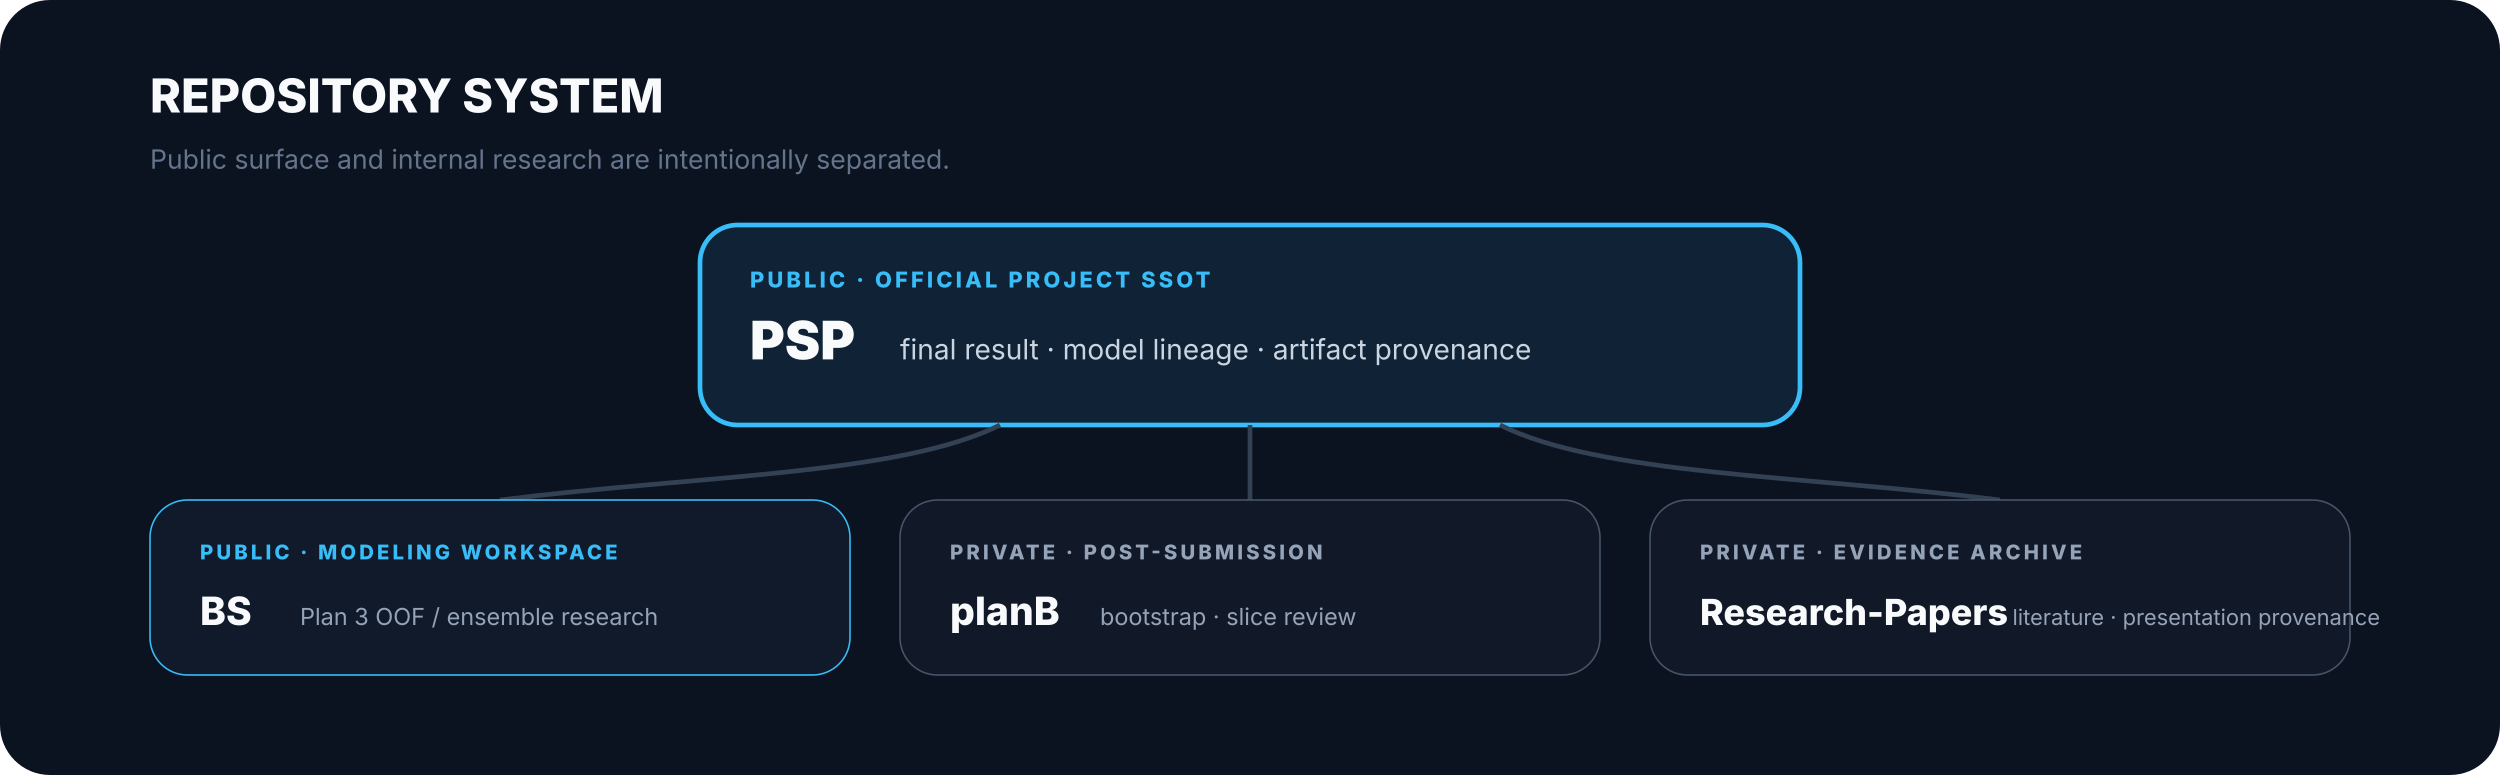
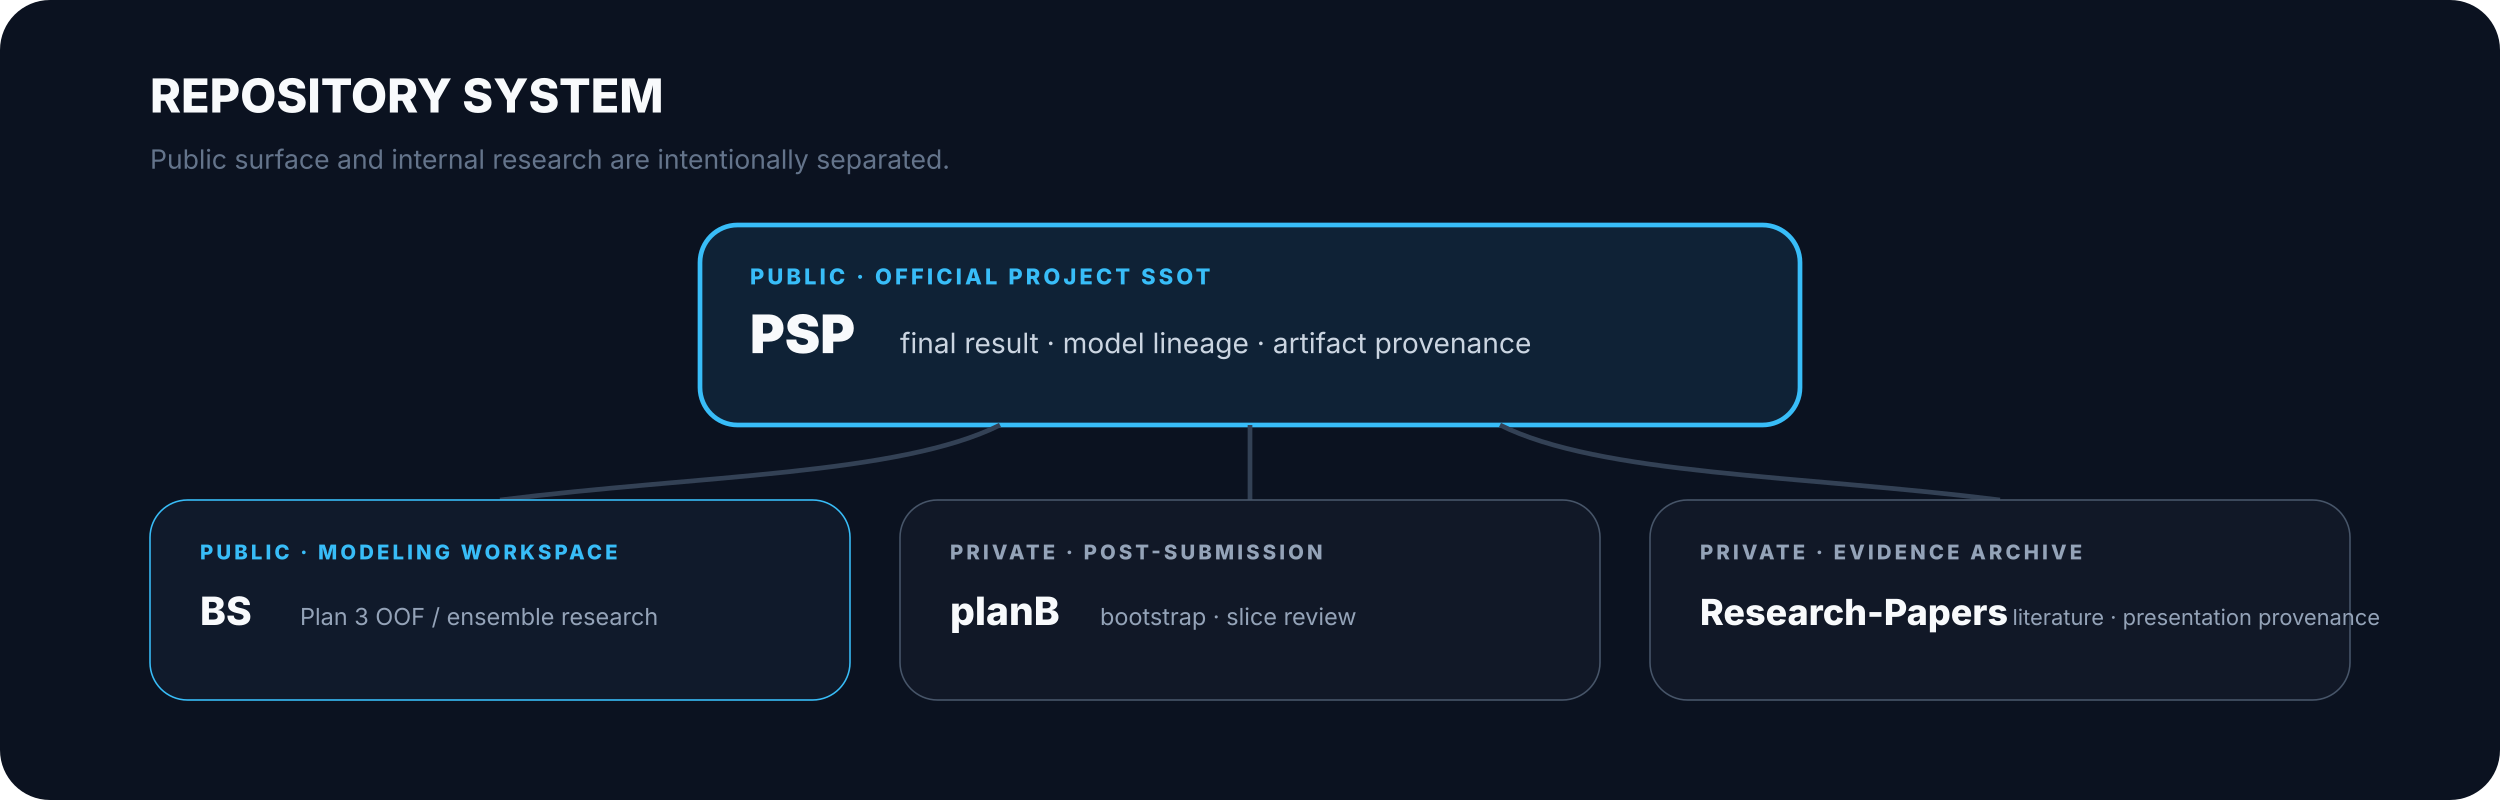
- <svg xmlns="http://www.w3.org/2000/svg" width="1600" height="496" viewBox="0 0 1600 496" role="img" aria-labelledby="title desc">
-   <rect width="1600" height="496" rx="32" fill="#0B1220" />
+ <svg xmlns="http://www.w3.org/2000/svg" width="1600" height="512" viewBox="0 0 1600 512" role="img" aria-labelledby="title desc">
+   <rect width="1600" height="512" rx="32" fill="#0B1220" />
  <g font-family="system-ui, -apple-system, BlinkMacSystemFont, 'Segoe UI', sans-serif">
    <g data-title="true">
      <text x="96" y="72" fill="#F8FAFC" font-size="30" font-weight="830">
        <tspan>REPOSITORY SYSTEM</tspan>
      </text>
    </g>
    <text x="96" y="108" fill="#64748B" font-size="17">
      <tspan>Public surface and internal research are intentionally separated.</tspan>
    </text>
-     <rect x="448" y="144" width="704" height="128" rx="24" fill="#0F2236" stroke="#38BDF8" stroke-width="3" />
-     <text x="480" y="184" fill="#38BDF8" font-size="14" font-weight="820" letter-spacing="2">
-       <tspan>PUBLIC · OFFICIAL PROJECT SSOT</tspan>
-     </text>
-     <text x="480" y="230" fill="#F8FAFC" font-size="34" font-weight="850">
-       <tspan>PSP</tspan>
-     </text>
-     <text x="576" y="230" fill="#CBD5E1" font-size="18">
-       <tspan>final result · model lineage · artifact provenance</tspan>
-     </text>
+     <g data-card-set="stack" data-grid="16">
+       <g data-card="psp">
+         <rect x="448" y="144" width="704" height="128" rx="24" fill="#0F2236" stroke="#38BDF8" stroke-width="3" />
+         <text data-role="label" x="480" y="182" fill="#38BDF8" font-size="14" font-weight="820" letter-spacing="2">
+           <tspan>PUBLIC · OFFICIAL PROJECT SSOT</tspan>
+         </text>
+         <text data-role="primary" x="480" y="226" fill="#F8FAFC" font-size="34" font-weight="850">
+           <tspan>PSP</tspan>
+         </text>
+         <text data-role="secondary" x="576" y="226" fill="#CBD5E1" font-size="18">
+           <tspan>final result · model lineage · artifact provenance</tspan>
+         </text>
+       </g>
+     </g>
    <path d="M640 272 C576 304 448 304 320 320" stroke="#334155" stroke-width="3" fill="none" />
    <path d="M800 272 V320" stroke="#334155" stroke-width="3" />
    <path d="M960 272 C1024 304 1152 304 1280 320" stroke="#334155" stroke-width="3" fill="none" />
-     <g data-card-row="true" data-grid="16">
-       <rect x="96" y="320" width="448" height="112" rx="24" fill="#101A2B" stroke="#38BDF8" />
-       <rect x="576" y="320" width="448" height="112" rx="24" fill="#111827" stroke="#475569" />
-       <rect x="1056" y="320" width="448" height="112" rx="24" fill="#111827" stroke="#475569" />
+     <g data-card-set="row" data-grid="16">
+       <g data-card="bs">
+         <rect x="96" y="320" width="448" height="128" rx="24" fill="#101A2B" stroke="#38BDF8" />
+         <text data-role="label" x="128" y="358" fill="#38BDF8" font-size="13" font-weight="820" letter-spacing="2">
+           <tspan>PUBLIC · MODELING WORKSPACE</tspan>
+         </text>
+         <text data-role="primary" x="128" y="400" fill="#F8FAFC" font-size="25" font-weight="820">
+           <tspan>BS</tspan>
+         </text>
+         <text data-role="secondary" x="192" y="400" fill="#94A3B8" font-size="15">
+           <tspan>Plan 3 OOF / ensemble research</tspan>
+         </text>
+       </g>
+       <g data-card="planb">
+         <rect x="576" y="320" width="448" height="128" rx="24" fill="#111827" stroke="#475569" />
+         <text data-role="label" x="608" y="358" fill="#94A3B8" font-size="13" font-weight="820" letter-spacing="2">
+           <tspan>PRIVATE · POST-SUBMISSION</tspan>
+         </text>
+         <text data-role="primary" x="608" y="400" fill="#F8FAFC" font-size="25" font-weight="820">
+           <tspan>planB</tspan>
+         </text>
+         <text data-role="secondary" x="704" y="400" fill="#94A3B8" font-size="15">
+           <tspan>bootstrap · slice review</tspan>
+         </text>
+       </g>
+       <g data-card="papers">
+         <rect x="1056" y="320" width="448" height="128" rx="24" fill="#111827" stroke="#475569" />
+         <text data-role="label" x="1088" y="358" fill="#94A3B8" font-size="13" font-weight="820" letter-spacing="2">
+           <tspan>PRIVATE · EVIDENCE ARCHIVE</tspan>
+         </text>
+         <text data-role="primary" x="1088" y="400" fill="#F8FAFC" font-size="23" font-weight="820">
+           <tspan>Research-Papers</tspan>
+         </text>
+         <text data-role="secondary" x="1288" y="400" fill="#94A3B8" font-size="14">
+           <tspan>literature · presentation provenance</tspan>
+         </text>
+       </g>
    </g>
-     <text x="128" y="358" fill="#38BDF8" font-size="13" font-weight="820" letter-spacing="2">
-       <tspan>PUBLIC · MODELING WORKSPACE</tspan>
-     </text>
-     <text x="128" y="400" fill="#F8FAFC" font-size="25" font-weight="820">
-       <tspan>BS</tspan>
-     </text>
-     <text x="192" y="400" fill="#94A3B8" font-size="15">
-       <tspan>Plan 3 OOF / ensemble research</tspan>
-     </text>
-     <text x="608" y="358" fill="#94A3B8" font-size="13" font-weight="820" letter-spacing="2">
-       <tspan>PRIVATE · POST-SUBMISSION</tspan>
-     </text>
-     <text x="608" y="400" fill="#F8FAFC" font-size="25" font-weight="820">
-       <tspan>planB</tspan>
-     </text>
-     <text x="704" y="400" fill="#94A3B8" font-size="15">
-       <tspan>bootstrap · slice review</tspan>
-     </text>
-     <text x="1088" y="358" fill="#94A3B8" font-size="13" font-weight="820" letter-spacing="2">
-       <tspan>PRIVATE · EVIDENCE ARCHIVE</tspan>
-     </text>
-     <text x="1088" y="400" fill="#F8FAFC" font-size="23" font-weight="820">
-       <tspan>Research-Papers</tspan>
-     </text>
-     <text x="1288" y="400" fill="#94A3B8" font-size="14">
-       <tspan>literature · presentation provenance</tspan>
-     </text>
  </g>
</svg>
